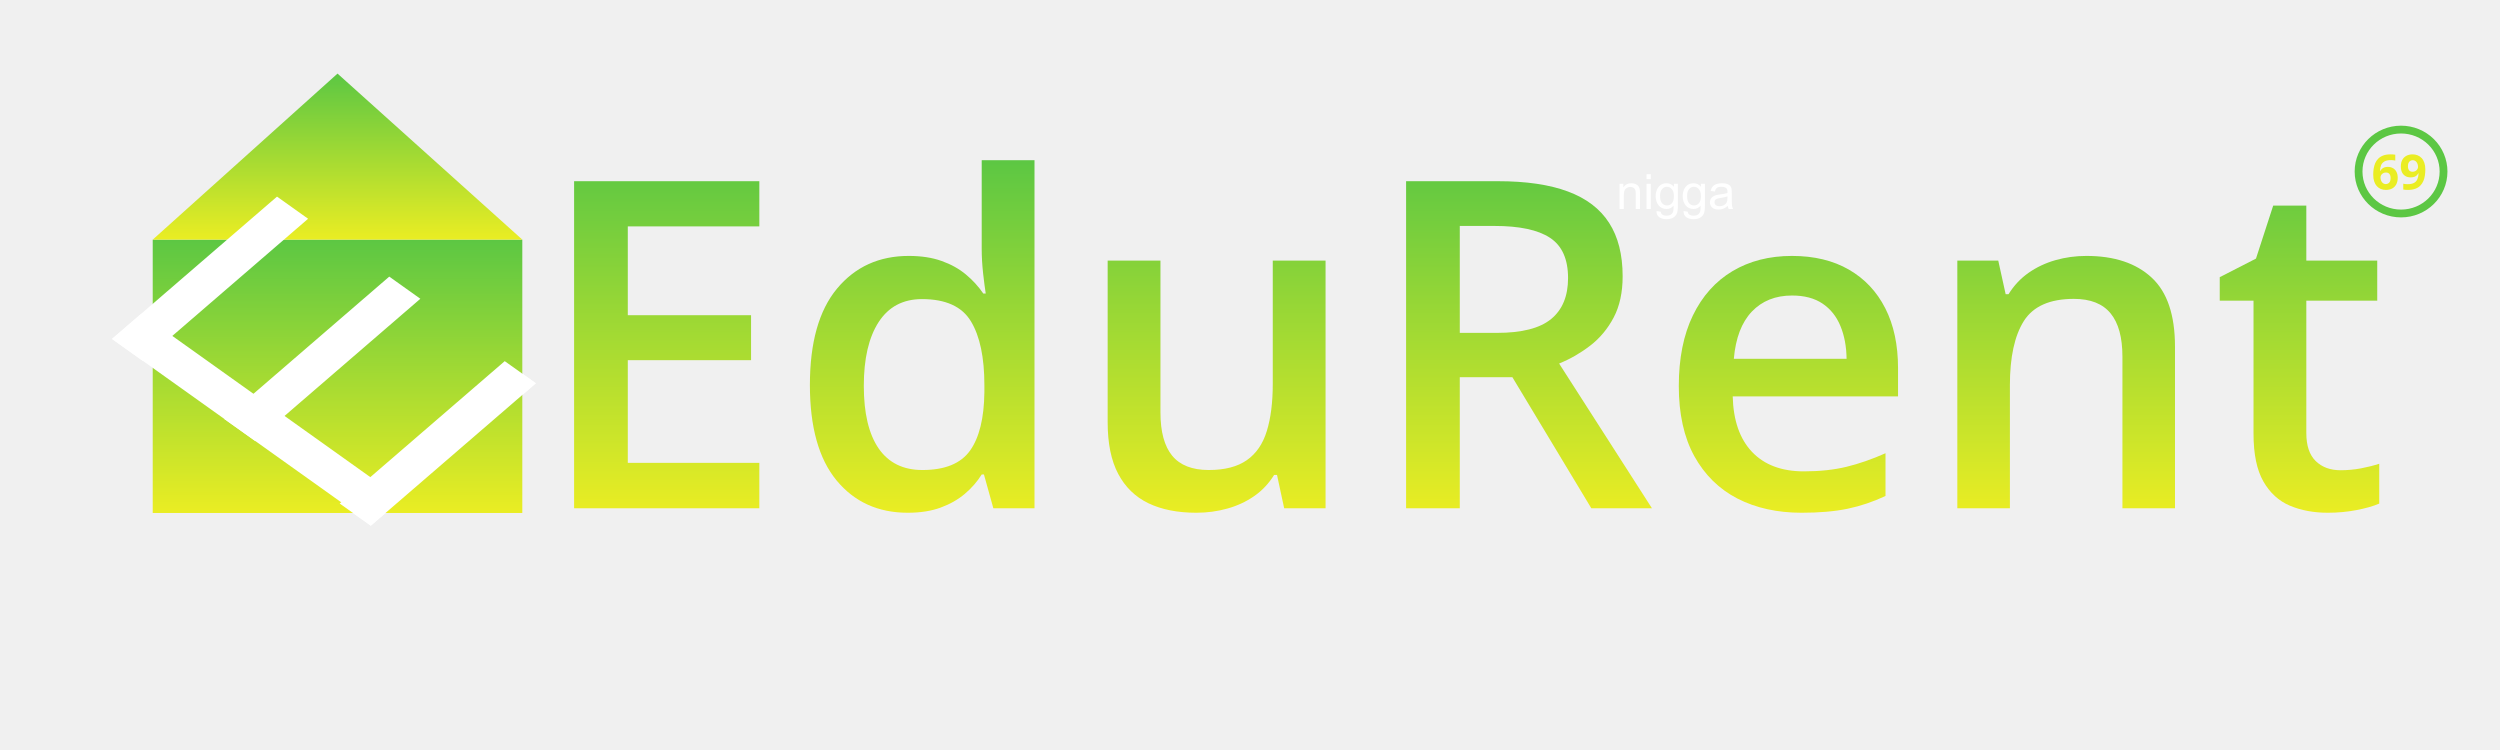
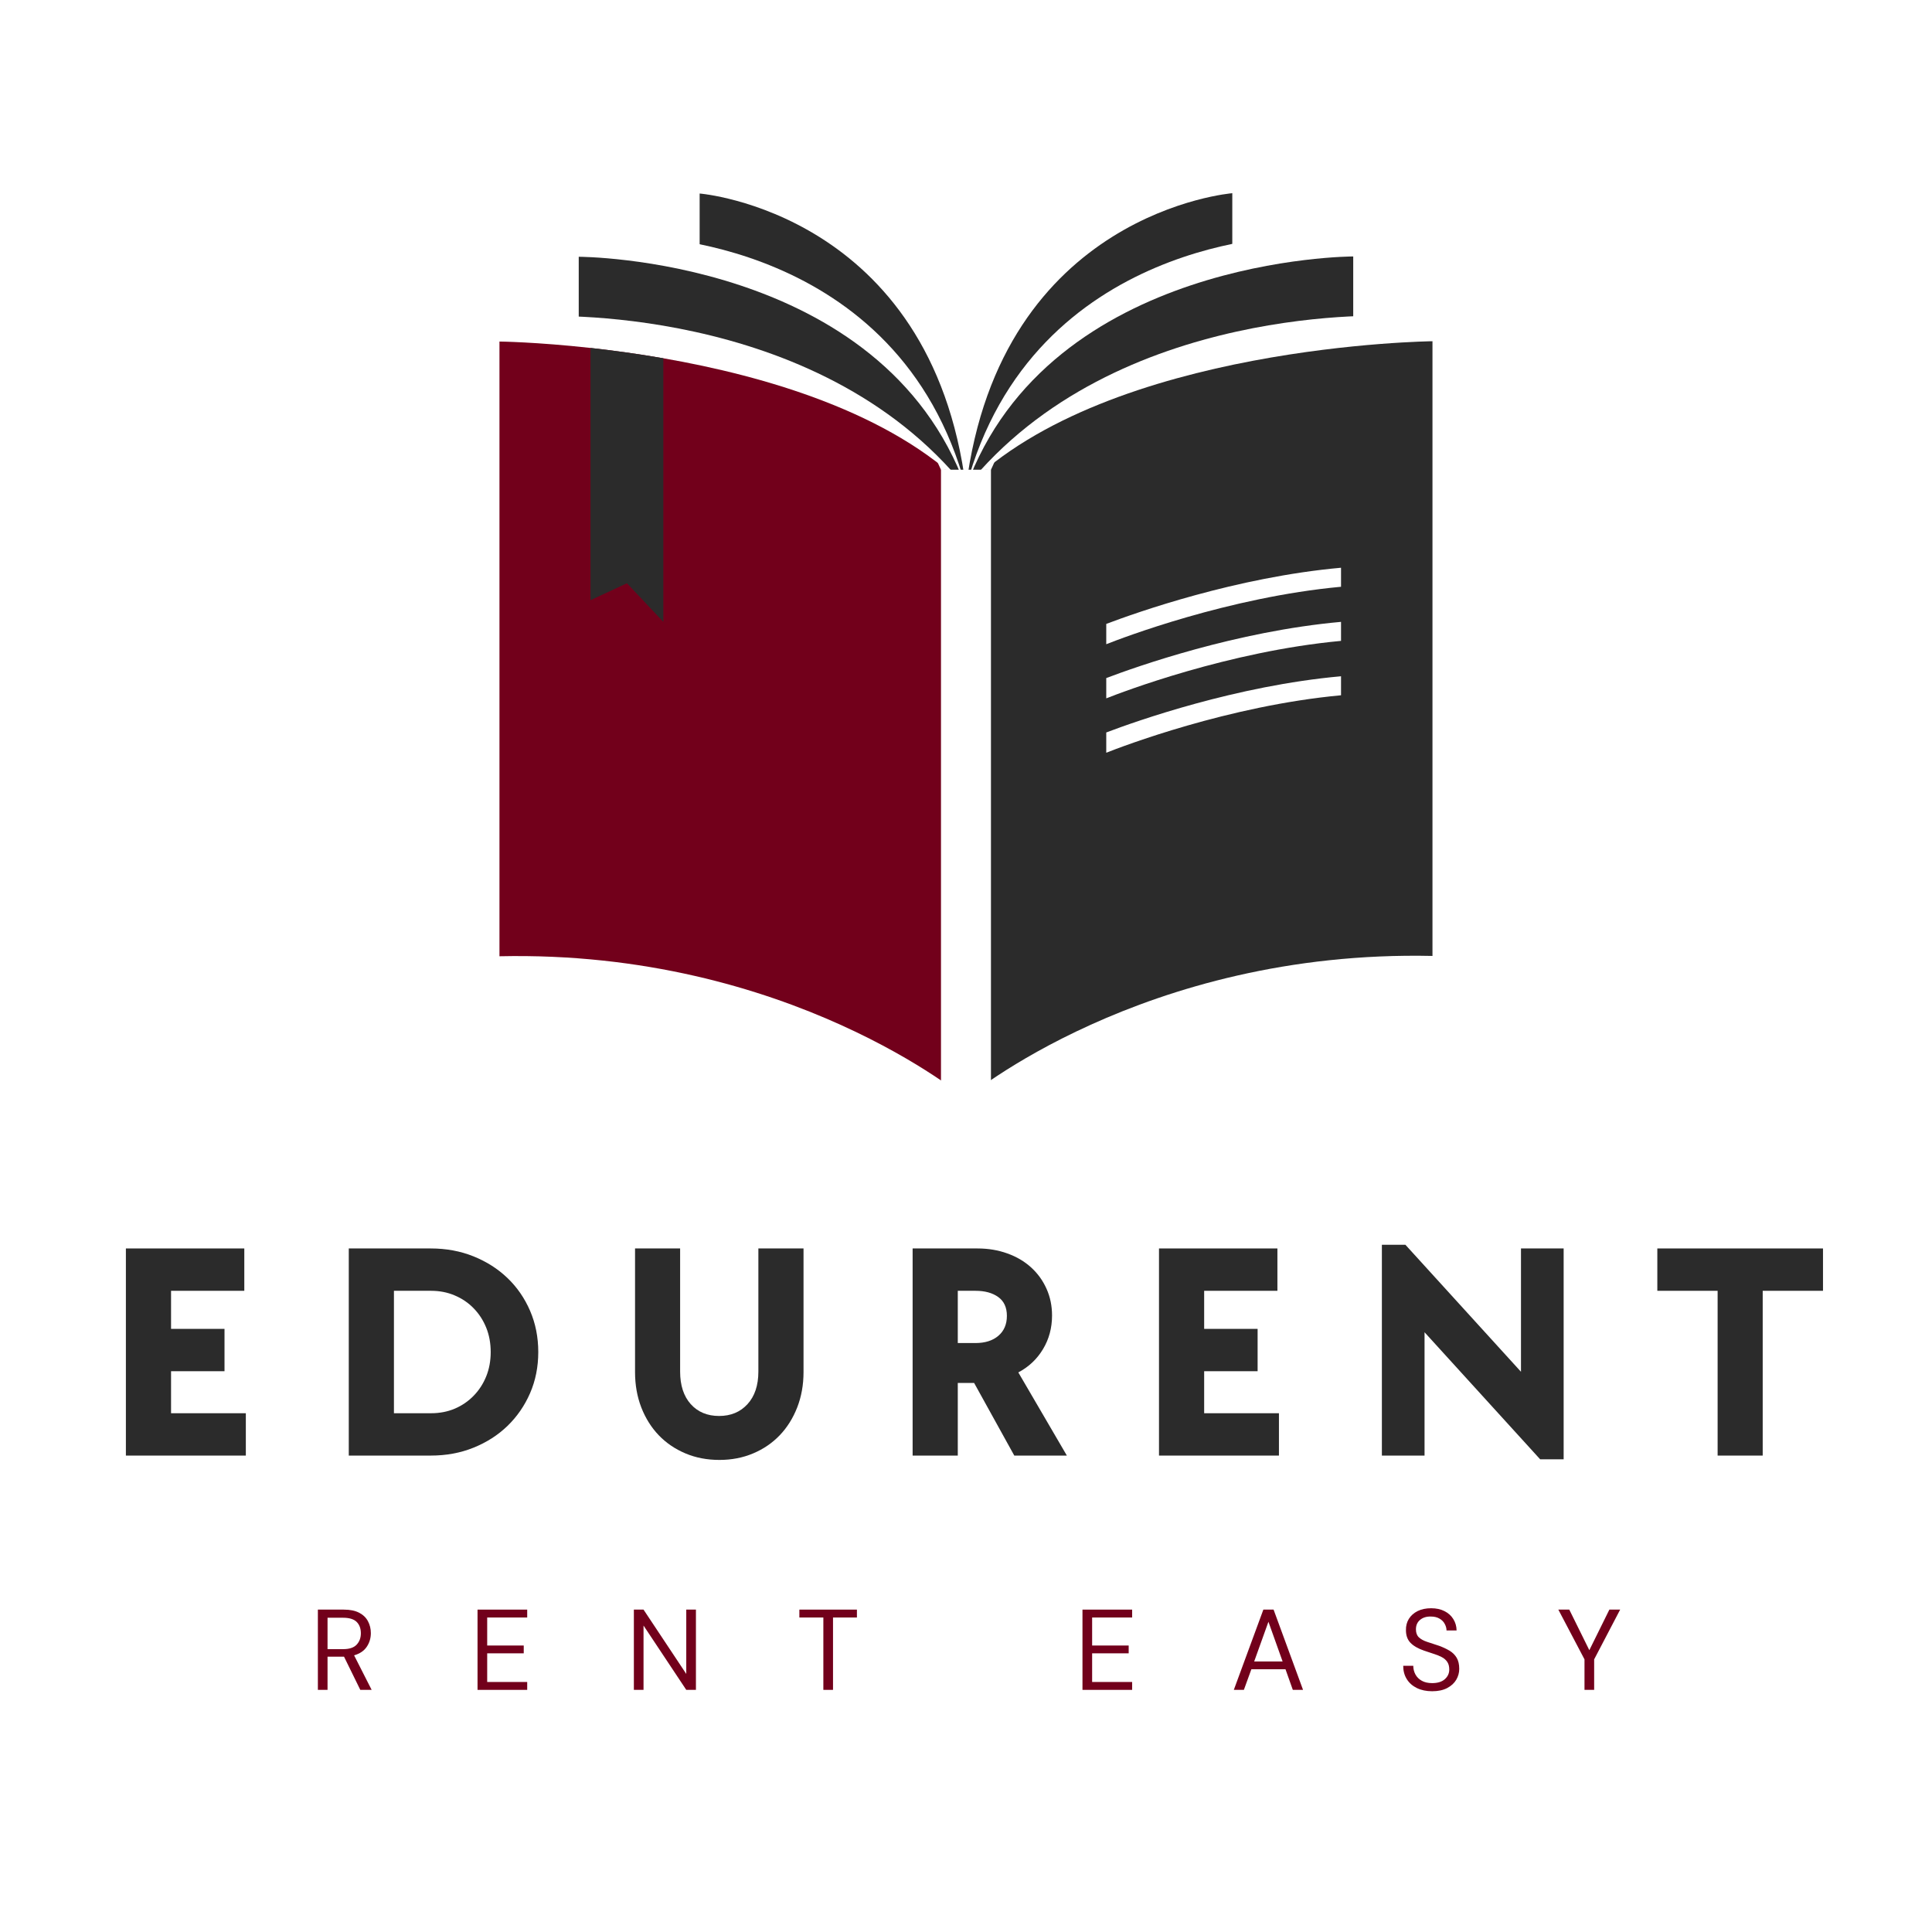
- <svg xmlns="http://www.w3.org/2000/svg" version="1.1" viewBox="0.0 0.0 960.0 288.0" fill="none" stroke="none" stroke-linecap="square" stroke-miterlimit="10">
-   <clipPath id="p.0">
-     <path d="m0 0l960.0 0l0 288.0l-960.0 0l0 -288.0z" clip-rule="nonzero" />
-   </clipPath>
-   <g clip-path="url(#p.0)">
-     <path fill="#000000" fill-opacity="0.0" d="m0 0l960.0 0l0 288.0l-960.0 0z" fill-rule="evenodd" />
-     <path fill="#000000" fill-opacity="0.0" d="m-237.228 350.142l760.724 0l0 205.386l-760.724 0z" fill-rule="evenodd" />
-     <path fill="#ff385c" d="m-141.4 525.542l-71.25 0l0 -123.734l71.25 0l0 21.5l-45.016 0l0 27.172l41.891 0l0 21.484l-41.891 0l0 31.906l45.016 0l0 21.672zm53.746 1.688q-15.828 0 -25.781 -12.391q-9.938 -12.406 -9.938 -36.438q0 -24.297 10.062 -36.766q10.078 -12.484 26.328 -12.484q6.781 0 11.938 1.859q5.172 1.859 8.938 5.0q3.766 3.125 6.391 7.016l0.844 0q-0.516 -2.703 -1.234 -7.984q-0.719 -5.297 -0.719 -10.891l0 -30.297l25.906 0l0 131.688l-19.812 0l-4.984 -12.266l-1.109 0q-2.453 3.891 -6.141 7.062q-3.672 3.172 -8.75 5.031q-5.078 1.859 -11.938 1.859zm9.062 -20.563q10.578 0 14.938 -6.297q4.359 -6.312 4.609 -19.0l0 -2.797q0 -13.797 -4.234 -21.109q-4.234 -7.328 -15.734 -7.328q-8.562 0 -13.391 7.359q-4.812 7.359 -4.812 21.25q0 13.875 4.859 20.906q4.875 7.016 13.766 7.016zm157.497 -75.75l0 94.625l-19.797 0l-3.484 -12.109l-1.344 0q-3.047 4.828 -7.625 7.875q-4.562 3.047 -10.062 4.484q-5.5 1.438 -11.437 1.438q-10.141 0 -17.688 -3.594q-7.531 -3.594 -11.719 -11.203q-4.188 -7.625 -4.188 -19.813l0 -61.703l25.812 0l0 55.266q0 10.156 3.641 15.328q3.641 5.156 11.594 5.156q7.875 0 12.359 -3.594q4.484 -3.594 6.297 -10.578q1.828 -6.984 1.828 -17.062l0 -44.516l25.812 0zm65.166 -29.109q16.844 0 27.797 4.062q10.969 4.062 16.297 12.281q5.328 8.203 5.328 20.719q0 8.469 -3.219 14.828q-3.203 6.344 -8.453 10.75q-5.25 4.391 -11.344 7.188l36.391 53.906l-29.109 0l-29.547 -47.484l-13.953 0l0 47.484l-26.234 0l0 -123.734l36.047 0zm-1.859 21.5l-7.953 0l0 33.422l8.453 0q13.047 0 18.672 -4.359q5.625 -4.359 5.625 -12.812q0 -8.797 -6.062 -12.516q-6.047 -3.734 -18.734 -3.734zm117.221 5.844q13.109 0 22.594 5.031q9.484 5.031 14.641 14.594q5.156 9.562 5.156 23.359l0 12.531l-61.016 0q0.422 10.922 6.547 17.141q6.141 6.219 17.063 6.219q9.062 0 16.594 -1.859q7.531 -1.875 15.484 -5.594l0 19.969q-7.016 3.484 -14.688 5.078q-7.656 1.609 -18.578 1.609q-14.219 0 -25.172 -5.234q-10.953 -5.25 -17.188 -16q-6.219 -10.75 -6.219 -27.078q0 -16.594 5.625 -27.641q5.641 -11.047 15.703 -16.578q10.078 -5.547 23.453 -5.547zm0.156 18.359q-7.531 0 -12.484 4.828q-4.938 4.812 -5.703 15.141l36.219 0q-0.078 -5.75 -2.078 -10.234q-1.984 -4.484 -5.922 -7.109q-3.938 -2.625 -10.031 -2.625zm116.968 -18.359q15.156 0 24.375 8.25q9.219 8.25 9.219 26.438l0 61.703l-25.812 0l0 -55.266q0 -10.156 -3.688 -15.312q-3.672 -5.172 -11.547 -5.172q-11.844 0 -16.156 8.047q-4.312 8.031 -4.312 23.188l0 44.516l-25.812 0l0 -94.625l19.719 0l3.469 12.109l1.438 0q3.047 -4.906 7.562 -7.953q4.531 -3.047 10.078 -4.484q5.547 -1.438 11.469 -1.438zm100.041 77.516q4.234 0 8.25 -0.844q4.016 -0.844 8.0 -2.109l0 19.203q-4.156 1.859 -10.297 3.078q-6.125 1.234 -13.406 1.234q-8.453 0 -15.188 -2.75q-6.734 -2.75 -10.594 -9.562q-3.844 -6.813 -3.844 -19l0 -45.609l-12.344 0l0 -10.922l14.219 -8.625l7.438 -19.984l16.5 0l0 20.141l26.5 0l0 19.391l-26.5 0l0 45.609q0 5.422 3.094 8.094q3.094 2.656 8.172 2.656z" fill-rule="nonzero" />
-     <path fill="#000000" fill-opacity="0.0" d="m901.659 45.822l40.693 0l0 36.157l-40.693 0z" fill-rule="evenodd" />
-     <path fill="#eaed23" d="m911.315 67.085q0 -1.156 0.172 -2.281q0.172 -1.125 0.578 -2.109q0.422 -1.0 1.172 -1.766q0.766 -0.781 1.922 -1.219q1.172 -0.438 2.828 -0.438q0.391 0 0.906 0.031q0.531 0.031 0.891 0.094l0 2.25q-0.375 -0.078 -0.797 -0.125q-0.406 -0.047 -0.812 -0.047q-1.656 0 -2.562 0.531q-0.906 0.516 -1.281 1.453q-0.359 0.938 -0.422 2.172l0.109 0q0.25 -0.438 0.641 -0.781q0.391 -0.359 0.938 -0.562q0.562 -0.203 1.312 -0.203q1.172 0 2.016 0.5q0.859 0.5 1.328 1.438q0.469 0.938 0.469 2.281q0 1.438 -0.562 2.484q-0.547 1.031 -1.562 1.594q-1.016 0.547 -2.422 0.547q-1.016 0 -1.906 -0.344q-0.875 -0.359 -1.547 -1.078q-0.656 -0.719 -1.031 -1.812q-0.375 -1.109 -0.375 -2.609zm4.812 3.594q0.828 0 1.344 -0.562q0.516 -0.578 0.516 -1.781q0 -0.969 -0.453 -1.531q-0.438 -0.562 -1.359 -0.562q-0.609 0 -1.078 0.281q-0.469 0.281 -0.734 0.703q-0.25 0.422 -0.25 0.875q0 0.453 0.125 0.922q0.125 0.453 0.375 0.828q0.266 0.375 0.641 0.609q0.375 0.219 0.875 0.219zm15.198 -5.578q0 1.156 -0.172 2.281q-0.156 1.125 -0.578 2.125q-0.422 1.0 -1.188 1.781q-0.75 0.766 -1.922 1.203q-1.156 0.438 -2.812 0.438q-0.391 0 -0.922 -0.031q-0.531 -0.031 -0.875 -0.109l0 -2.25q0.359 0.094 0.766 0.141q0.422 0.047 0.844 0.047q1.656 0 2.562 -0.516q0.906 -0.531 1.266 -1.469q0.375 -0.953 0.438 -2.172l-0.109 0q-0.266 0.438 -0.625 0.797q-0.359 0.344 -0.922 0.547q-0.547 0.203 -1.406 0.203q-1.141 0 -1.984 -0.5q-0.844 -0.5 -1.312 -1.438q-0.453 -0.938 -0.453 -2.281q0 -1.453 0.547 -2.484q0.562 -1.031 1.578 -1.578q1.031 -0.562 2.406 -0.562q1.031 0 1.906 0.359q0.891 0.344 1.547 1.062q0.672 0.719 1.047 1.828q0.375 1.094 0.375 2.578zm-4.812 -3.578q-0.828 0 -1.344 0.578q-0.516 0.562 -0.516 1.766q0 0.953 0.438 1.531q0.453 0.562 1.359 0.562q0.625 0 1.094 -0.281q0.469 -0.281 0.719 -0.703q0.266 -0.422 0.266 -0.875q0 -0.453 -0.125 -0.906q-0.125 -0.469 -0.391 -0.844q-0.25 -0.375 -0.625 -0.594q-0.375 -0.234 -0.875 -0.234z" fill-rule="nonzero" />
-     <path fill="#000000" fill-opacity="0.0" d="m905.69 65.869l0 0c0 -8.897 7.304 -16.11 16.315 -16.11l0 0c4.327 0 8.477 1.697 11.536 4.719c3.06 3.021 4.779 7.119 4.779 11.392l0 0c0 8.897 -7.304 16.11 -16.315 16.11l0 0c-9.01 0 -16.315 -7.213 -16.315 -16.11z" fill-rule="evenodd" />
-     <path stroke="#5cc743" stroke-width="3.0" stroke-linejoin="round" stroke-linecap="butt" d="m905.69 65.869l0 0c0 -8.897 7.304 -16.11 16.315 -16.11l0 0c4.327 0 8.477 1.697 11.536 4.719c3.06 3.021 4.779 7.119 4.779 11.392l0 0c0 8.897 -7.304 16.11 -16.315 16.11l0 0c-9.01 0 -16.315 -7.213 -16.315 -16.11z" fill-rule="evenodd" />
-     <path fill="#ffffff" d="m130.449 193.358l63.37 -54.677l11.937 8.504l-63.37 54.677z" fill-rule="evenodd" />
-     <defs>
-       <linearGradient id="p.1" gradientUnits="userSpaceOnUse" gradientTransform="matrix(10.24528 0.0 0.0 10.24528 0.0 0.0)" spreadMethod="pad" x1="5.724" y1="8.981" x2="5.724" y2="19.227">
-         <stop offset="0.0" stop-color="#5cc743" />
-         <stop offset="1.0" stop-color="#eaed23" />
-       </linearGradient>
-     </defs>
-     <path fill="url(#p.1)" d="m58.646 92.018l141.921 0l0 104.965l-141.921 0z" fill-rule="evenodd" />
-     <defs>
-       <linearGradient id="p.2" gradientUnits="userSpaceOnUse" gradientTransform="matrix(7.985191 0.0 0.0 7.985191 0.0 0.0)" spreadMethod="pad" x1="7.344" y1="3.538" x2="7.344" y2="11.524">
-         <stop offset="0.0" stop-color="#5cc743" />
-         <stop offset="1.0" stop-color="#eaed23" />
-       </linearGradient>
-     </defs>
-     <path fill="url(#p.2)" d="m58.646 92.018l70.961 -63.763l70.961 63.763z" fill-rule="evenodd" />
-     <path fill="#ffffff" d="m43.002 130.176l63.37 -54.677l11.937 8.504l-63.37 54.677z" fill-rule="evenodd" />
-     <path fill="#ffffff" d="m86.103 160.897l63.37 -54.677l11.937 8.504l-63.37 54.677z" fill-rule="evenodd" />
-     <path fill="#ffffff" d="m54.24 120.485l98.709 70.394l-11.213 9.638l-98.709 -70.394z" fill-rule="evenodd" />
-     <defs>
-       <linearGradient id="p.3" gradientUnits="userSpaceOnUse" gradientTransform="matrix(11.63574 0.0 0.0 11.63574 0.0 0.0)" spreadMethod="pad" x1="18.946" y1="5.286" x2="18.946" y2="16.922">
-         <stop offset="0.0" stop-color="#5cc743" />
-         <stop offset="1.0" stop-color="#eaed23" />
-       </linearGradient>
-     </defs>
-     <path fill="url(#p.3)" d="m220.455 69.582l0 125.595l71.13 0l0 -17.439l-50.513 0l0 -39.431l47.334 0l0 -17.267l-47.334 0l0 -34.105l50.513 0l0 -17.353z" fill-rule="evenodd" />
-     <defs>
-       <linearGradient id="p.4" gradientUnits="userSpaceOnUse" gradientTransform="matrix(11.63574 0.0 0.0 11.63574 0.0 0.0)" spreadMethod="pad" x1="18.946" y1="5.286" x2="18.946" y2="16.922">
-         <stop offset="0.0" stop-color="#5cc743" />
-         <stop offset="1.0" stop-color="#eaed23" />
-       </linearGradient>
-     </defs>
-     <path fill="url(#p.4)" d="m354.039 114.854c9.106 0 15.377 2.854 18.813 8.562c3.436 5.689 5.154 13.86 5.154 24.512l0 2.663c-0.115 9.965 -1.947 17.439 -5.498 22.421c-3.551 4.983 -9.65 7.474 -18.298 7.474c-7.388 0 -12.991 -2.759 -16.809 -8.276c-3.799 -5.536 -5.698 -13.545 -5.698 -24.025c0 -10.481 1.9 -18.651 5.698 -24.512c3.818 -5.88 9.364 -8.82 16.637 -8.82zm22.937 -53.348l0 34.191c0 2.864 0.181 5.975 0.544 9.335c0.382 3.341 0.716 5.899 1.002 7.674l-0.945 0c-1.833 -2.692 -4.057 -5.126 -6.672 -7.302c-2.596 -2.176 -5.698 -3.904 -9.306 -5.183c-3.608 -1.298 -7.817 -1.947 -12.628 -1.947c-11.397 0 -20.579 4.181 -27.547 12.542c-6.949 8.362 -10.423 20.703 -10.423 37.026c0 16.15 3.417 28.368 10.251 36.653c6.853 8.266 15.95 12.399 27.29 12.399c4.868 0 9.087 -0.659 12.657 -1.976c3.589 -1.317 6.682 -3.074 9.278 -5.269c2.615 -2.214 4.782 -4.696 6.5 -7.445l0.859 0l3.608 12.972l15.807 0l0 -133.67z" fill-rule="evenodd" />
-     <defs>
-       <linearGradient id="p.5" gradientUnits="userSpaceOnUse" gradientTransform="matrix(11.63574 0.0 0.0 11.63574 0.0 0.0)" spreadMethod="pad" x1="18.946" y1="5.286" x2="18.946" y2="16.922">
-         <stop offset="0.0" stop-color="#5cc743" />
-         <stop offset="1.0" stop-color="#eaed23" />
-       </linearGradient>
-     </defs>
-     <path fill="url(#p.5)" d="m425.341 100.078l0 62.11c0 8.075 1.346 14.661 4.038 19.758c2.692 5.097 6.567 8.867 11.626 11.311c5.078 2.424 11.196 3.637 18.355 3.637c4.181 0 8.161 -0.535 11.941 -1.604c3.78 -1.05 7.216 -2.644 10.309 -4.782c3.093 -2.157 5.641 -4.868 7.646 -8.132l1.117 0l2.749 12.8l15.893 0l0 -95.098l-20.274 0l0 47.334c0 7.159 -0.764 13.201 -2.291 18.126c-1.508 4.925 -4.066 8.648 -7.674 11.168c-3.608 2.52 -8.476 3.78 -14.604 3.78c-6.357 0 -11.044 -1.833 -14.06 -5.498c-2.997 -3.665 -4.496 -9.192 -4.496 -16.58l0 -58.33z" fill-rule="evenodd" />
-     <defs>
-       <linearGradient id="p.6" gradientUnits="userSpaceOnUse" gradientTransform="matrix(11.63574 0.0 0.0 11.63574 0.0 0.0)" spreadMethod="pad" x1="18.946" y1="5.286" x2="18.946" y2="16.922">
-         <stop offset="0.0" stop-color="#5cc743" />
-         <stop offset="1.0" stop-color="#eaed23" />
-       </linearGradient>
-     </defs>
-     <path fill="url(#p.6)" d="m573.872 86.763c9.621 0 16.733 1.518 21.333 4.553c4.62 3.035 6.93 8.19 6.93 15.463c0 6.93 -2.167 12.17 -6.5 15.721c-4.314 3.551 -11.254 5.326 -20.818 5.326l-14.26 0l0 -41.063zm-33.933 -17.181l0 125.595l20.617 0l0 -50.341l20.188 0l30.325 50.341l23.281 0l-35.651 -55.581c4.238 -1.718 8.218 -4.009 11.941 -6.872c3.723 -2.864 6.729 -6.472 9.02 -10.824c2.291 -4.353 3.436 -9.621 3.436 -15.807c0 -8.304 -1.737 -15.148 -5.212 -20.532c-3.455 -5.383 -8.724 -9.392 -15.807 -12.027c-7.063 -2.634 -16.007 -3.952 -26.831 -3.952z" fill-rule="evenodd" />
-     <defs>
-       <linearGradient id="p.7" gradientUnits="userSpaceOnUse" gradientTransform="matrix(11.63574 0.0 0.0 11.63574 0.0 0.0)" spreadMethod="pad" x1="18.946" y1="5.286" x2="18.946" y2="16.922">
-         <stop offset="0.0" stop-color="#5cc743" />
-         <stop offset="1.0" stop-color="#eaed23" />
-       </linearGradient>
-     </defs>
-     <path fill="url(#p.7)" d="m688.128 113.48c4.753 0 8.657 1.031 11.712 3.093c3.074 2.062 5.364 4.925 6.872 8.591c1.527 3.665 2.319 7.875 2.377 12.628l-43.297 0c0.687 -7.961 2.988 -14.003 6.901 -18.126c3.933 -4.123 9.077 -6.185 15.434 -6.185zm0 -15.205c-8.705 0 -16.322 1.947 -22.851 5.842c-6.529 3.894 -11.597 9.564 -15.205 17.009c-3.608 7.445 -5.412 16.494 -5.412 27.146c0 10.71 1.985 19.672 5.956 26.889c3.99 7.216 9.516 12.647 16.58 16.294c7.082 3.627 15.291 5.441 24.626 5.441c6.872 0 12.771 -0.515 17.697 -1.546c4.925 -1.031 9.765 -2.663 14.518 -4.897l0 -16.408c-5.154 2.291 -10.156 4.028 -15.005 5.212c-4.83 1.165 -10.28 1.747 -16.351 1.747c-8.533 0 -15.167 -2.491 -19.902 -7.474c-4.715 -4.983 -7.187 -12.084 -7.417 -21.305l63.485 0l0 -10.824c0 -8.934 -1.632 -16.609 -4.897 -23.023c-3.264 -6.414 -7.932 -11.368 -14.003 -14.862c-6.071 -3.494 -13.344 -5.24 -21.82 -5.24z" fill-rule="evenodd" />
-     <defs>
-       <linearGradient id="p.8" gradientUnits="userSpaceOnUse" gradientTransform="matrix(11.63574 0.0 0.0 11.63574 0.0 0.0)" spreadMethod="pad" x1="18.946" y1="5.286" x2="18.946" y2="16.922">
-         <stop offset="0.0" stop-color="#5cc743" />
-         <stop offset="1.0" stop-color="#eaed23" />
-       </linearGradient>
-     </defs>
-     <path fill="url(#p.8)" d="m801.18 98.274c-4.123 0 -8.094 0.544 -11.912 1.632c-3.799 1.088 -7.235 2.711 -10.309 4.868c-3.054 2.138 -5.612 4.868 -7.674 8.19l-1.117 0l-2.835 -12.886l-15.721 0l0 95.098l20.188 0l0 -47.248c0 -10.767 1.785 -18.985 5.355 -24.655c3.589 -5.67 9.994 -8.505 19.214 -8.505c6.357 0 11.053 1.852 14.089 5.555c3.035 3.684 4.553 9.221 4.553 16.609l0 58.244l20.188 0l0 -62.024c0 -12.199 -2.997 -21.057 -8.992 -26.574c-5.975 -5.536 -14.318 -8.304 -25.027 -8.304z" fill-rule="evenodd" />
-     <defs>
-       <linearGradient id="p.9" gradientUnits="userSpaceOnUse" gradientTransform="matrix(11.63574 0.0 0.0 11.63574 0.0 0.0)" spreadMethod="pad" x1="18.946" y1="5.286" x2="18.946" y2="16.922">
-         <stop offset="0.0" stop-color="#5cc743" />
-         <stop offset="1.0" stop-color="#eaed23" />
-       </linearGradient>
-     </defs>
-     <path fill="url(#p.9)" d="m872.912 78.945l-6.615 20.36l-13.917 7.13l0 9.02l12.972 0l0 51.114c0 7.789 1.26 13.888 3.78 18.298c2.52 4.41 5.928 7.522 10.223 9.335c4.295 1.794 9.135 2.692 14.518 2.692c3.837 0 7.531 -0.344 11.082 -1.031c3.551 -0.687 6.443 -1.518 8.677 -2.491l0 -15.291c-2.119 0.687 -4.467 1.279 -7.044 1.775c-2.577 0.477 -5.183 0.716 -7.817 0.716c-3.952 0 -7.13 -1.174 -9.536 -3.522c-2.405 -2.348 -3.608 -5.928 -3.608 -10.738l0 -50.856l27.232 0l0 -15.377l-27.232 0l0 -21.133z" fill-rule="evenodd" />
-     <path fill="#ffffff" d="m130.448 193.357l63.37 -54.677l11.937 8.504l-63.37 54.677z" fill-rule="evenodd" />
-     <path fill="#000000" fill-opacity="0.0" d="m611.667 53.333l214.992 0l0 26.677l-214.992 0z" fill-rule="evenodd" />
-     <path fill="#ffffff" d="m621.901 80.253l0 -9.672l1.469 0l0 1.375q1.062 -1.594 3.078 -1.594q0.875 0 1.609 0.312q0.734 0.312 1.094 0.828q0.375 0.5 0.516 1.203q0.094 0.453 0.094 1.594l0 5.953l-1.641 0l0 -5.891q0 -1.0 -0.203 -1.484q-0.188 -0.5 -0.672 -0.797q-0.484 -0.297 -1.141 -0.297q-1.047 0 -1.812 0.672q-0.75 0.656 -0.75 2.516l0 5.281l-1.641 0zm10.376 -11.469l0 -1.891l1.641 0l0 1.891l-1.641 0zm0 11.469l0 -9.672l1.641 0l0 9.672l-1.641 0zm3.832 0.797l1.594 0.234q0.109 0.75 0.562 1.078q0.609 0.453 1.672 0.453q1.141 0 1.75 -0.453q0.625 -0.453 0.844 -1.266q0.125 -0.5 0.109 -2.109q-1.062 1.266 -2.672 1.266q-2.0 0 -3.094 -1.438q-1.094 -1.438 -1.094 -3.453q0 -1.391 0.5 -2.562q0.516 -1.172 1.453 -1.797q0.953 -0.641 2.25 -0.641q1.703 0 2.812 1.375l0 -1.156l1.516 0l0 8.359q0 2.266 -0.469 3.203q-0.453 0.938 -1.453 1.484q-0.984 0.547 -2.453 0.547q-1.719 0 -2.797 -0.781q-1.062 -0.766 -1.031 -2.344zm1.359 -5.812q0 1.906 0.75 2.781q0.766 0.875 1.906 0.875q1.125 0 1.891 -0.859q0.766 -0.875 0.766 -2.734q0 -1.781 -0.797 -2.672q-0.781 -0.906 -1.891 -0.906q-1.094 0 -1.859 0.891q-0.766 0.875 -0.766 2.625zm9.016 5.812l1.594 0.234q0.109 0.75 0.562 1.078q0.609 0.453 1.672 0.453q1.141 0 1.75 -0.453q0.625 -0.453 0.844 -1.266q0.125 -0.5 0.109 -2.109q-1.062 1.266 -2.672 1.266q-2.0 0 -3.094 -1.438q-1.094 -1.438 -1.094 -3.453q0 -1.391 0.5 -2.562q0.516 -1.172 1.453 -1.797q0.953 -0.641 2.25 -0.641q1.703 0 2.812 1.375l0 -1.156l1.516 0l0 8.359q0 2.266 -0.469 3.203q-0.453 0.938 -1.453 1.484q-0.984 0.547 -2.453 0.547q-1.719 0 -2.797 -0.781q-1.062 -0.766 -1.031 -2.344zm1.359 -5.812q0 1.906 0.75 2.781q0.766 0.875 1.906 0.875q1.125 0 1.891 -0.859q0.766 -0.875 0.766 -2.734q0 -1.781 -0.797 -2.672q-0.781 -0.906 -1.891 -0.906q-1.094 0 -1.859 0.891q-0.766 0.875 -0.766 2.625zm15.641 3.828q-0.922 0.766 -1.766 1.094q-0.828 0.312 -1.797 0.312q-1.594 0 -2.453 -0.781q-0.859 -0.781 -0.859 -1.984q0 -0.719 0.328 -1.297q0.328 -0.594 0.844 -0.938q0.531 -0.359 1.188 -0.547q0.469 -0.125 1.453 -0.25q1.984 -0.234 2.922 -0.562q0.016 -0.344 0.016 -0.422q0 -1.0 -0.469 -1.422q-0.625 -0.547 -1.875 -0.547q-1.156 0 -1.703 0.406q-0.547 0.406 -0.812 1.422l-1.609 -0.219q0.219 -1.016 0.719 -1.641q0.5 -0.641 1.453 -0.984q0.953 -0.344 2.188 -0.344q1.25 0 2.016 0.297q0.781 0.281 1.141 0.734q0.375 0.438 0.516 1.109q0.078 0.422 0.078 1.516l0 2.188q0 2.281 0.109 2.891q0.109 0.594 0.406 1.156l-1.703 0q-0.266 -0.516 -0.328 -1.188zm-0.141 -3.672q-0.891 0.375 -2.672 0.625q-1.016 0.141 -1.438 0.328q-0.422 0.188 -0.656 0.531q-0.219 0.344 -0.219 0.781q0 0.656 0.5 1.094q0.5 0.438 1.453 0.438q0.938 0 1.672 -0.406q0.75 -0.422 1.094 -1.141q0.266 -0.562 0.266 -1.641l0 -0.609z" fill-rule="nonzero" />
+ <svg xmlns="http://www.w3.org/2000/svg" width="500" zoomAndPan="magnify" viewBox="0 0 375 375" height="500" preserveAspectRatio="xMidYMid meet" version="1.0">
+   <defs>
+     <g />
+     <clipPath id="402bf38b5f">
+       <path d="M 135 37.5 L 188 37.5 L 188 185 L 135 185 Z M 135 37.5 " clip-rule="nonzero" />
+     </clipPath>
+     <clipPath id="22e61c9ad7">
+       <path d="M 96.945 66.016 L 187.602 66.016 L 187.602 213 L 96.945 213 Z M 96.945 66.016 " clip-rule="nonzero" />
+     </clipPath>
+     <clipPath id="3e9e23eb21">
+       <path d="M 187 37.5 L 240 37.5 L 240 185 L 187 185 Z M 187 37.5 " clip-rule="nonzero" />
+     </clipPath>
+     <clipPath id="c98be38639">
+       <path d="M 187.176 66.016 L 278.043 66.016 L 278.043 213 L 187.176 213 Z M 187.176 66.016 " clip-rule="nonzero" />
+     </clipPath>
+     <clipPath id="381b30d0dc">
+       <path d="M 182.496 91.129 L 192.711 91.129 L 192.711 213 L 182.496 213 Z M 182.496 91.129 " clip-rule="nonzero" />
+     </clipPath>
+   </defs>
+   <rect x="-37.5" width="450" fill="#ffffff" y="-37.5" height="450" fill-opacity="1" />
+   <rect x="-37.5" width="450" fill="#ffffff" y="-37.5" height="450" fill-opacity="1" />
+   <g clip-path="url(#402bf38b5f)">
+     <path fill="#2b2b2b" d="M 135.801 37.562 C 135.801 37.562 180.781 41.172 187.492 94.66 L 187.492 184.535 C 187.492 184.535 167.883 155.645 135.801 156.879 L 135.801 37.562 " fill-opacity="1" fill-rule="nonzero" />
+   </g>
+   <path fill="#ffffff" d="M 123.625 45.922 C 123.625 45.922 174.488 45.922 187.492 94.66 L 187.492 192.895 C 187.492 192.895 163.266 164.004 123.625 165.234 L 123.625 45.922 " fill-opacity="1" fill-rule="nonzero" />
+   <path fill="#2b2b2b" d="M 112.332 49.84 C 112.332 49.84 171.293 49.84 187.492 94.66 L 187.492 196.812 C 187.492 196.812 158.977 167.922 112.332 169.156 L 112.332 49.84 " fill-opacity="1" fill-rule="nonzero" />
+   <path fill="#ffffff" d="M 104.281 61.391 C 104.281 61.391 158.395 58.398 187.492 94.66 L 187.492 209.504 C 187.492 209.504 155.926 180.613 104.281 181.844 L 104.281 61.391 " fill-opacity="1" fill-rule="nonzero" />
+   <g clip-path="url(#22e61c9ad7)">
+     <path fill="#72001b" d="M 187.5 94.629 L 187.492 213.27 C 187.492 213.27 153.141 184.375 96.945 185.609 L 96.945 66.293 C 96.945 66.293 104.09 66.371 114.621 67.535 C 118.863 68.008 123.652 68.652 128.754 69.539 C 148.512 72.98 172.84 80.059 187.5 94.629 " fill-opacity="1" fill-rule="nonzero" />
+   </g>
+   <path fill="#2b2b2b" d="M 128.754 69.539 L 128.754 120.707 L 121.688 113.207 L 114.621 116.496 L 114.621 67.535 C 118.863 68.008 123.652 68.652 128.754 69.539 " fill-opacity="1" fill-rule="nonzero" />
+   <g clip-path="url(#3e9e23eb21)">
+     <path fill="#2b2b2b" d="M 239.188 37.5 C 239.188 37.5 194.207 41.105 187.496 94.594 L 187.496 184.473 C 187.496 184.473 207.105 155.582 239.188 156.812 L 239.188 37.5 " fill-opacity="1" fill-rule="nonzero" />
+   </g>
+   <path fill="#ffffff" d="M 251.359 45.855 C 251.359 45.855 200.5 45.855 187.496 94.594 L 187.496 192.828 C 187.496 192.828 211.723 163.938 251.359 165.172 L 251.359 45.855 " fill-opacity="1" fill-rule="nonzero" />
+   <path fill="#2b2b2b" d="M 262.66 49.777 C 262.66 49.777 203.695 49.777 187.496 94.594 L 187.496 196.75 C 187.496 196.75 216.008 167.859 262.66 169.09 L 262.66 49.777 " fill-opacity="1" fill-rule="nonzero" />
+   <path fill="#ffffff" d="M 270.703 61.328 C 270.703 61.328 216.594 58.336 187.496 94.594 L 187.496 209.438 C 187.496 209.438 219.062 180.547 270.703 181.781 L 270.703 61.328 " fill-opacity="1" fill-rule="nonzero" />
+   <g clip-path="url(#c98be38639)">
+     <path fill="#2b2b2b" d="M 278.043 66.234 C 278.043 66.234 215.316 66.906 187.484 94.562 L 187.496 213.203 C 187.496 213.203 221.848 184.312 278.043 185.547 L 278.043 66.234 " fill-opacity="1" fill-rule="nonzero" />
+   </g>
+   <g clip-path="url(#381b30d0dc)">
+     <path fill="#ffffff" d="M 189.574 213.27 L 185.414 213.27 C 183.887 213.27 182.645 212.031 182.645 210.5 L 182.645 91.172 L 192.344 91.172 L 192.344 210.5 C 192.344 212.031 191.105 213.27 189.574 213.27 " fill-opacity="1" fill-rule="nonzero" />
+   </g>
+   <path fill="#ffffff" d="M 192.328 91.211 L 193.039 89.668 L 190.965 91.172 Z M 192.328 91.211 " fill-opacity="1" fill-rule="nonzero" />
+   <path fill="#ffffff" d="M 182.66 91.211 L 181.949 89.668 L 184.023 91.172 Z M 182.66 91.211 " fill-opacity="1" fill-rule="nonzero" />
+   <path fill="#ffffff" d="M 260.293 110.199 L 260.293 113.891 C 238.422 115.914 217.742 123.848 214.723 125.043 L 214.723 121.102 C 220.559 118.891 239.945 112.023 260.293 110.199 " fill-opacity="1" fill-rule="nonzero" />
+   <path fill="#ffffff" d="M 260.293 120.703 L 260.293 124.395 C 238.422 126.422 217.742 134.355 214.723 135.551 L 214.723 131.613 C 220.559 129.398 239.945 122.531 260.293 120.703 " fill-opacity="1" fill-rule="nonzero" />
+   <path fill="#ffffff" d="M 260.293 131.262 L 260.293 134.953 C 238.422 136.977 217.742 144.91 214.723 146.105 L 214.723 142.172 C 220.559 139.957 239.945 133.09 260.293 131.262 " fill-opacity="1" fill-rule="nonzero" />
+   <g fill="#2b2b2b" fill-opacity="1">
+     <g transform="translate(19.93559, 282.5274)">
+       <g>
+         <path d="M 4.5 -40.203 L 27.484 -40.203 L 27.484 -31.984 L 13.266 -31.984 L 13.266 -24.594 L 23.641 -24.594 L 23.641 -16.375 L 13.266 -16.375 L 13.266 -8.219 L 27.781 -8.219 L 27.781 0 L 4.5 0 Z M 4.5 -40.203 " />
+       </g>
+     </g>
+   </g>
+   <g fill="#2b2b2b" fill-opacity="1">
+     <g transform="translate(63.19716, 282.5274)">
+       <g>
+         <path d="M 4.5 -40.203 L 20.406 -40.203 C 23.406 -40.203 26.172 -39.691 28.703 -38.672 C 31.242 -37.648 33.441 -36.25 35.297 -34.469 C 37.16 -32.688 38.625 -30.566 39.688 -28.109 C 40.75 -25.648 41.281 -22.977 41.281 -20.094 C 41.281 -17.219 40.75 -14.555 39.688 -12.109 C 38.625 -9.672 37.16 -7.551 35.297 -5.75 C 33.441 -3.957 31.242 -2.551 28.703 -1.531 C 26.172 -0.508 23.406 0 20.406 0 L 4.5 0 Z M 20.453 -8.219 C 22.141 -8.219 23.68 -8.516 25.078 -9.109 C 26.484 -9.711 27.703 -10.547 28.734 -11.609 C 29.773 -12.672 30.586 -13.922 31.172 -15.359 C 31.754 -16.797 32.047 -18.375 32.047 -20.094 C 32.047 -21.82 31.754 -23.406 31.172 -24.844 C 30.586 -26.281 29.773 -27.531 28.734 -28.594 C 27.703 -29.656 26.484 -30.484 25.078 -31.078 C 23.68 -31.68 22.141 -31.984 20.453 -31.984 L 13.266 -31.984 L 13.266 -8.219 Z M 20.453 -8.219 " />
+       </g>
+     </g>
+   </g>
+   <g fill="#2b2b2b" fill-opacity="1">
+     <g transform="translate(119.0583, 282.5274)">
+       <g>
+         <path d="M 20.578 0.844 C 18.18 0.844 15.984 0.422 13.984 -0.422 C 11.984 -1.266 10.258 -2.438 8.812 -3.938 C 7.375 -5.438 6.242 -7.234 5.422 -9.328 C 4.609 -11.43 4.203 -13.723 4.203 -16.203 L 4.203 -40.203 L 12.953 -40.203 L 12.953 -16.312 C 12.953 -13.633 13.641 -11.523 15.016 -9.984 C 16.398 -8.453 18.234 -7.688 20.516 -7.688 C 22.797 -7.688 24.633 -8.453 26.031 -9.984 C 27.438 -11.523 28.141 -13.633 28.141 -16.312 L 28.141 -40.203 L 36.906 -40.203 L 36.906 -16.203 C 36.906 -13.723 36.492 -11.43 35.672 -9.328 C 34.848 -7.234 33.719 -5.438 32.281 -3.938 C 30.844 -2.438 29.125 -1.266 27.125 -0.422 C 25.125 0.422 22.941 0.844 20.578 0.844 Z M 20.578 0.844 " />
+       </g>
+     </g>
+   </g>
+   <g fill="#2b2b2b" fill-opacity="1">
+     <g transform="translate(172.6395, 282.5274)">
+       <g>
+         <path d="M 4.5 -40.203 L 17.094 -40.203 C 19.176 -40.203 21.109 -39.879 22.891 -39.234 C 24.672 -38.598 26.203 -37.695 27.484 -36.531 C 28.766 -35.375 29.766 -33.992 30.484 -32.391 C 31.203 -30.797 31.562 -29.062 31.562 -27.188 C 31.562 -24.781 30.977 -22.609 29.812 -20.672 C 28.656 -18.734 27.055 -17.223 25.016 -16.141 L 34.438 0 L 24.234 0 L 16.438 -14.094 L 13.266 -14.094 L 13.266 0 L 4.5 0 Z M 16.688 -21.844 C 18.562 -21.844 20.047 -22.312 21.141 -23.25 C 22.242 -24.188 22.797 -25.477 22.797 -27.125 C 22.797 -28.758 22.234 -29.977 21.109 -30.781 C 19.992 -31.582 18.52 -31.984 16.688 -31.984 L 13.266 -31.984 L 13.266 -21.844 Z M 16.688 -21.844 " />
+       </g>
+     </g>
+   </g>
+   <g fill="#2b2b2b" fill-opacity="1">
+     <g transform="translate(220.4609, 282.5274)">
+       <g>
+         <path d="M 4.5 -40.203 L 27.484 -40.203 L 27.484 -31.984 L 13.266 -31.984 L 13.266 -24.594 L 23.641 -24.594 L 23.641 -16.375 L 13.266 -16.375 L 13.266 -8.219 L 27.781 -8.219 L 27.781 0 L 4.5 0 Z M 4.5 -40.203 " />
+       </g>
+     </g>
+   </g>
+   <g fill="#2b2b2b" fill-opacity="1">
+     <g transform="translate(263.7225, 282.5274)">
+       <g>
+         <path d="M 12.781 -23.938 L 12.781 0 L 4.5 0 L 4.5 -40.922 L 9.062 -40.922 L 31.5 -16.266 L 31.5 -40.203 L 39.781 -40.203 L 39.781 0.719 L 35.219 0.719 Z M 12.781 -23.938 " />
+       </g>
+     </g>
+   </g>
+   <g fill="#2b2b2b" fill-opacity="1">
+     <g transform="translate(320.4836, 282.5274)">
+       <g>
+         <path d="M 12.906 -31.984 L 1.203 -31.984 L 1.203 -40.203 L 33.359 -40.203 L 33.359 -31.984 L 21.656 -31.984 L 21.656 0 L 12.906 0 Z M 12.906 -31.984 " />
+       </g>
+     </g>
+   </g>
+   <g fill="#72001b" fill-opacity="1">
+     <g transform="translate(60.05909, 328.0029)">
+       <g>
+         <path d="M 1.641 0 L 1.641 -15.578 L 6.672 -15.578 C 7.891 -15.578 8.883 -15.375 9.656 -14.969 C 10.426 -14.57 10.992 -14.023 11.359 -13.328 C 11.734 -12.629 11.922 -11.859 11.922 -11.016 C 11.922 -10.035 11.656 -9.148 11.125 -8.359 C 10.602 -7.578 9.785 -7.023 8.672 -6.703 L 12.078 0 L 9.875 0 L 6.719 -6.438 L 3.516 -6.438 L 3.516 0 Z M 3.516 -7.906 L 6.547 -7.906 C 7.742 -7.906 8.613 -8.191 9.156 -8.766 C 9.707 -9.348 9.984 -10.086 9.984 -10.984 C 9.984 -11.91 9.711 -12.645 9.172 -13.188 C 8.629 -13.727 7.742 -14 6.516 -14 L 3.516 -14 Z M 3.516 -7.906 " />
+       </g>
+     </g>
+   </g>
+   <g fill="#72001b" fill-opacity="1">
+     <g transform="translate(91.04803, 328.0029)">
+       <g>
+         <path d="M 1.641 0 L 1.641 -15.578 L 11.281 -15.578 L 11.281 -14.047 L 3.516 -14.047 L 3.516 -8.609 L 10.609 -8.609 L 10.609 -7.094 L 3.516 -7.094 L 3.516 -1.531 L 11.281 -1.531 L 11.281 0 Z M 1.641 0 " />
+       </g>
+     </g>
+   </g>
+   <g fill="#72001b" fill-opacity="1">
+     <g transform="translate(121.3922, 328.0029)">
+       <g>
+         <path d="M 1.641 0 L 1.641 -15.578 L 3.516 -15.578 L 11.812 -3.094 L 11.812 -15.578 L 13.688 -15.578 L 13.688 0 L 11.812 0 L 3.516 -12.484 L 3.516 0 Z M 1.641 0 " />
+       </g>
+     </g>
+   </g>
+   <g fill="#72001b" fill-opacity="1">
+     <g transform="translate(154.5155, 328.0029)">
+       <g>
+         <path d="M 5.297 0 L 5.297 -14.047 L 0.641 -14.047 L 0.641 -15.578 L 11.812 -15.578 L 11.812 -14.047 L 7.172 -14.047 L 7.172 0 Z M 5.297 0 " />
+       </g>
+     </g>
+   </g>
+   <g fill="#72001b" fill-opacity="1">
+     <g transform="translate(184.7708, 328.0029)">
+       <g />
+     </g>
+   </g>
+   <g fill="#72001b" fill-opacity="1">
+     <g transform="translate(208.467, 328.0029)">
+       <g>
+         <path d="M 1.641 0 L 1.641 -15.578 L 11.281 -15.578 L 11.281 -14.047 L 3.516 -14.047 L 3.516 -8.609 L 10.609 -8.609 L 10.609 -7.094 L 3.516 -7.094 L 3.516 -1.531 L 11.281 -1.531 L 11.281 0 Z M 1.641 0 " />
+       </g>
+     </g>
+   </g>
+   <g fill="#72001b" fill-opacity="1">
+     <g transform="translate(238.8112, 328.0029)">
+       <g>
+         <path d="M 0.672 0 L 6.406 -15.578 L 8.391 -15.578 L 14.109 0 L 12.125 0 L 10.703 -4 L 4.078 -4 L 2.625 0 Z M 4.625 -5.516 L 10.141 -5.516 L 7.391 -13.219 Z M 4.625 -5.516 " />
+       </g>
+     </g>
+   </g>
+   <g fill="#72001b" fill-opacity="1">
+     <g transform="translate(271.3787, 328.0029)">
+       <g>
+         <path d="M 6.609 0.266 C 5.461 0.266 4.469 0.055 3.625 -0.359 C 2.781 -0.773 2.129 -1.352 1.672 -2.094 C 1.211 -2.832 0.984 -3.691 0.984 -4.672 L 2.938 -4.672 C 2.938 -4.066 3.078 -3.504 3.359 -2.984 C 3.641 -2.473 4.051 -2.066 4.594 -1.766 C 5.133 -1.461 5.805 -1.312 6.609 -1.312 C 7.66 -1.312 8.473 -1.562 9.047 -2.062 C 9.629 -2.57 9.922 -3.203 9.922 -3.953 C 9.922 -4.578 9.785 -5.078 9.516 -5.453 C 9.254 -5.836 8.895 -6.145 8.438 -6.375 C 7.988 -6.613 7.469 -6.82 6.875 -7 C 6.289 -7.188 5.68 -7.391 5.047 -7.609 C 3.848 -8.023 2.957 -8.539 2.375 -9.156 C 1.801 -9.77 1.516 -10.57 1.516 -11.562 C 1.492 -12.395 1.68 -13.133 2.078 -13.781 C 2.484 -14.426 3.051 -14.93 3.781 -15.297 C 4.52 -15.66 5.395 -15.844 6.406 -15.844 C 7.406 -15.844 8.27 -15.656 9 -15.281 C 9.727 -14.914 10.297 -14.406 10.703 -13.75 C 11.117 -13.094 11.332 -12.352 11.344 -11.531 L 9.391 -11.531 C 9.391 -11.957 9.273 -12.379 9.047 -12.797 C 8.828 -13.223 8.488 -13.566 8.031 -13.828 C 7.582 -14.098 7.02 -14.234 6.344 -14.234 C 5.5 -14.254 4.805 -14.039 4.266 -13.594 C 3.723 -13.145 3.453 -12.531 3.453 -11.75 C 3.453 -11.082 3.641 -10.566 4.016 -10.203 C 4.391 -9.848 4.914 -9.555 5.594 -9.328 C 6.281 -9.098 7.07 -8.836 7.969 -8.547 C 8.707 -8.273 9.375 -7.961 9.969 -7.609 C 10.562 -7.254 11.023 -6.797 11.359 -6.234 C 11.691 -5.672 11.859 -4.953 11.859 -4.078 C 11.859 -3.328 11.664 -2.625 11.281 -1.969 C 10.895 -1.312 10.312 -0.773 9.531 -0.359 C 8.75 0.055 7.773 0.266 6.609 0.266 Z M 6.609 0.266 " />
+       </g>
+     </g>
+   </g>
+   <g fill="#72001b" fill-opacity="1">
+     <g transform="translate(302.0341, 328.0029)">
+       <g>
+         <path d="M 5.516 0 L 5.516 -5.922 L 0.438 -15.578 L 2.562 -15.578 L 6.453 -7.703 L 10.344 -15.578 L 12.438 -15.578 L 7.391 -5.922 L 7.391 0 Z M 5.516 0 " />
+       </g>
+     </g>
  </g>
</svg>
